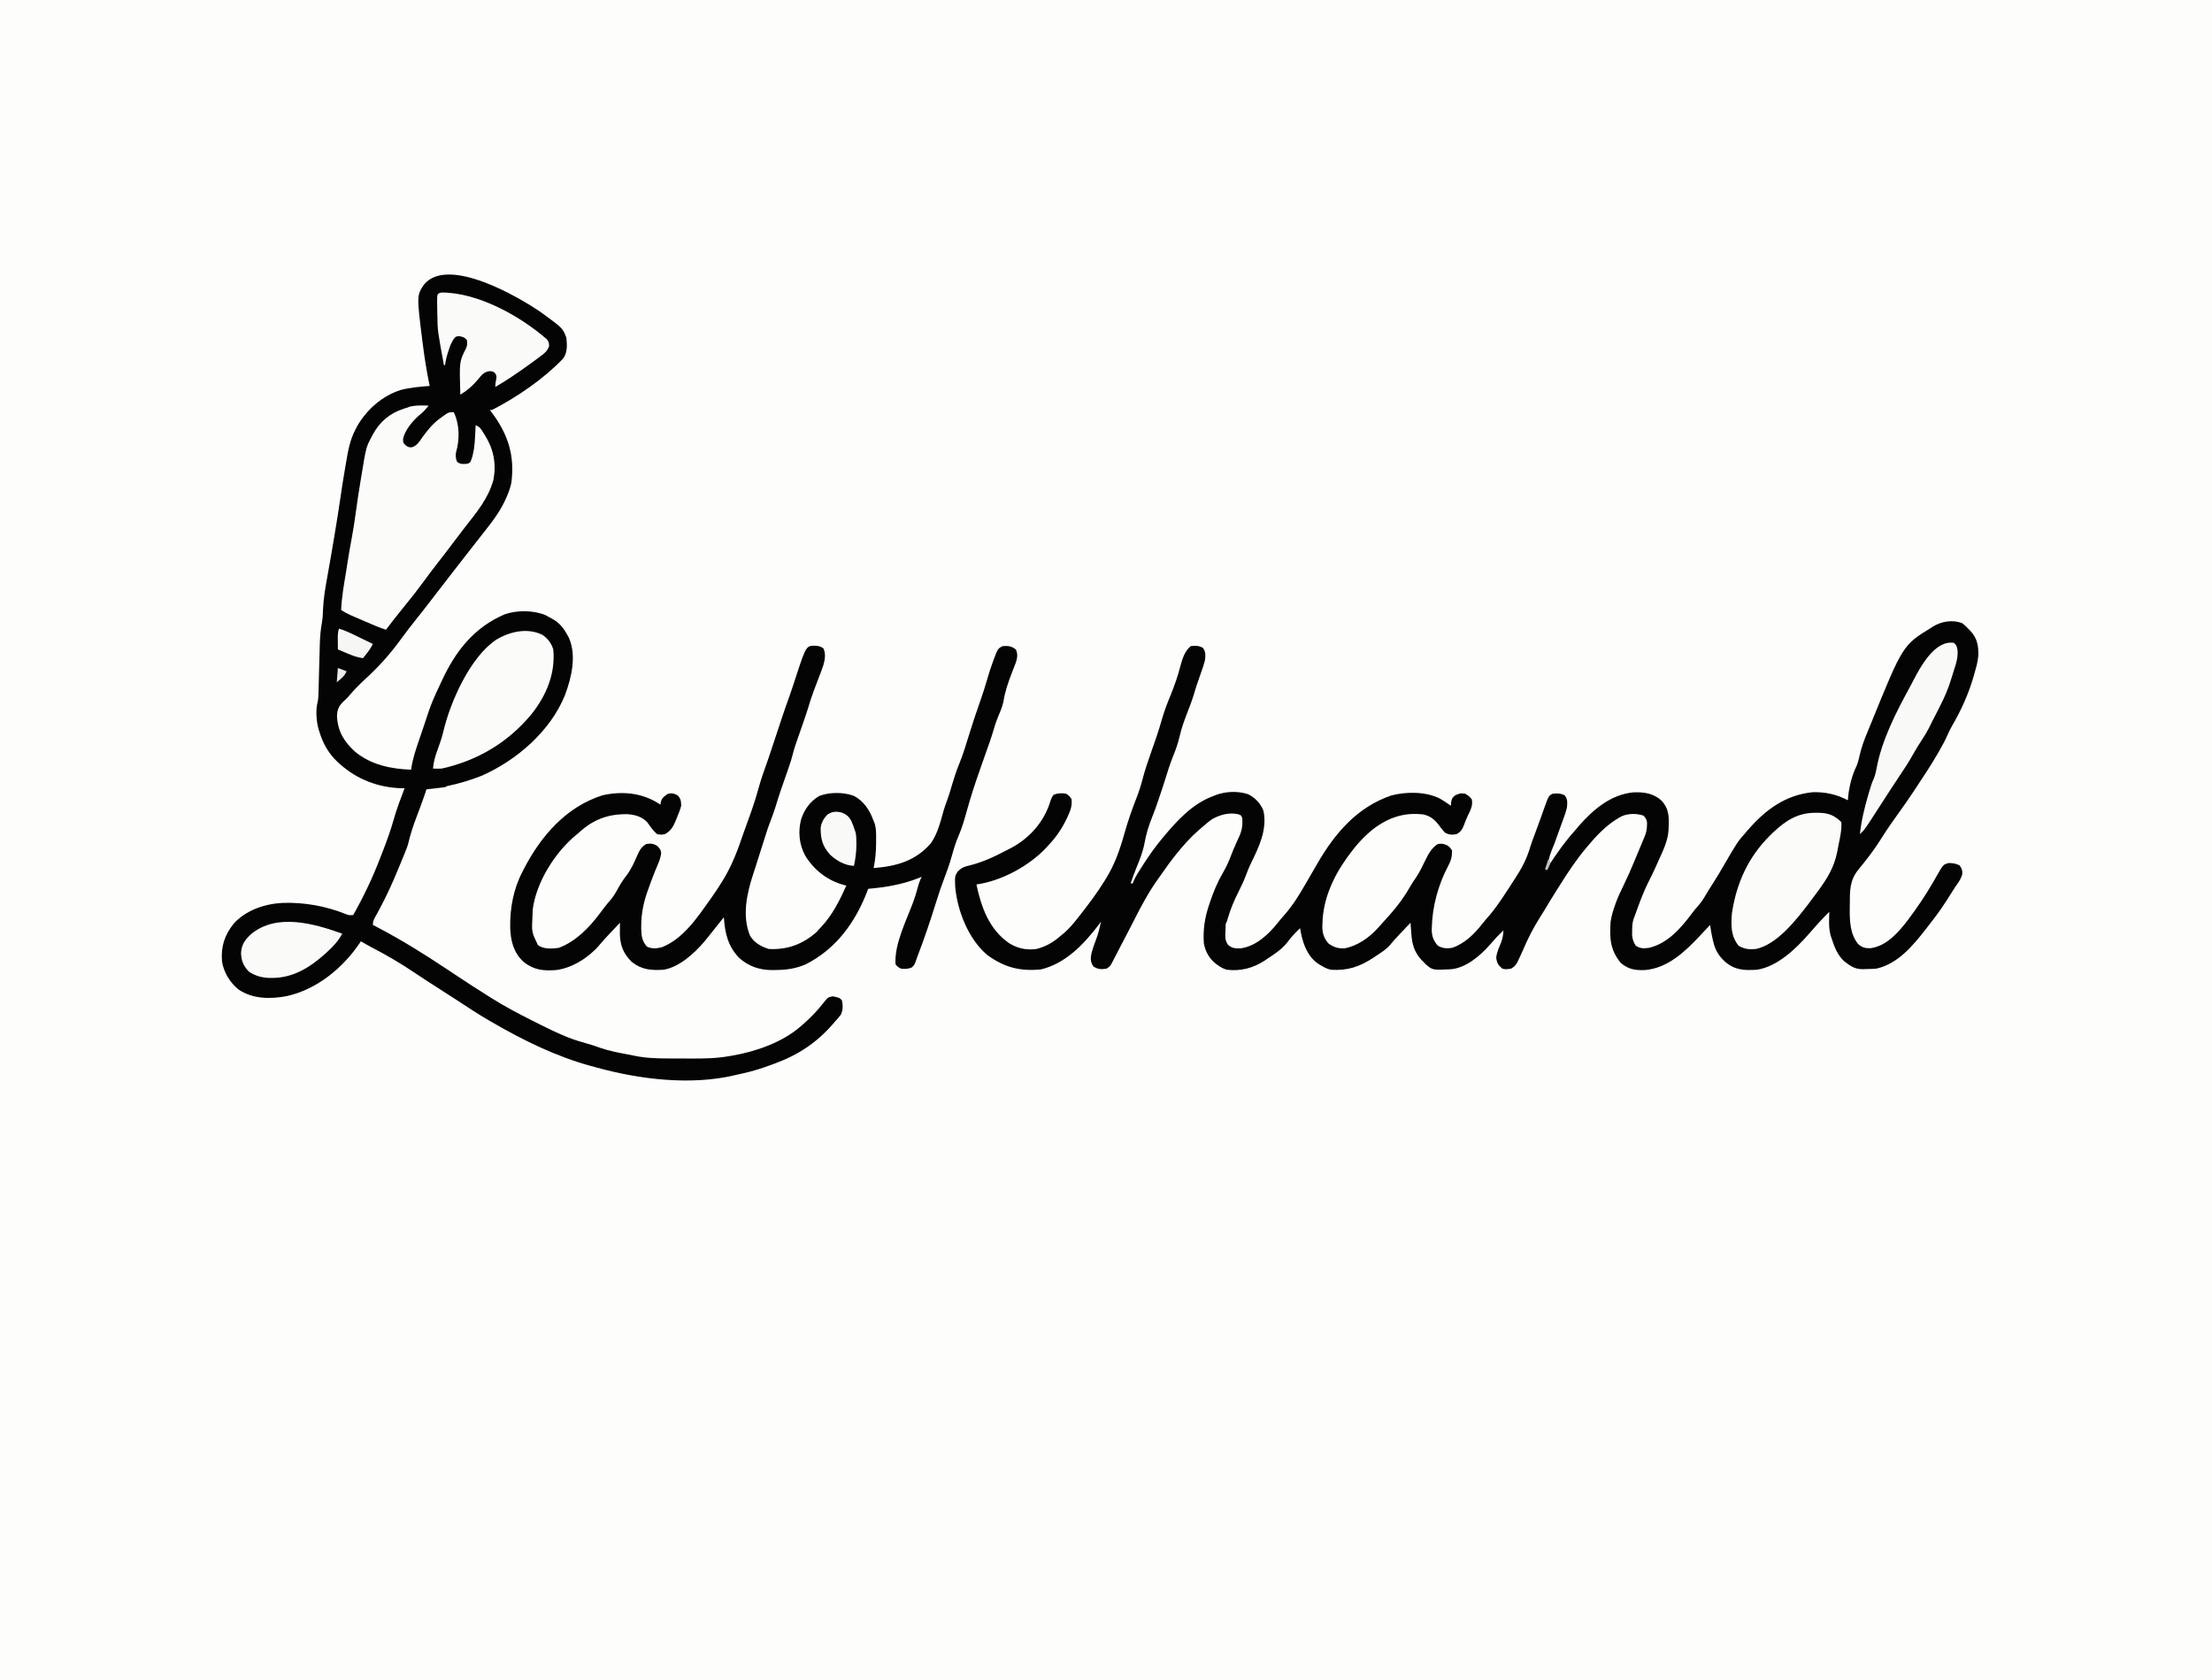
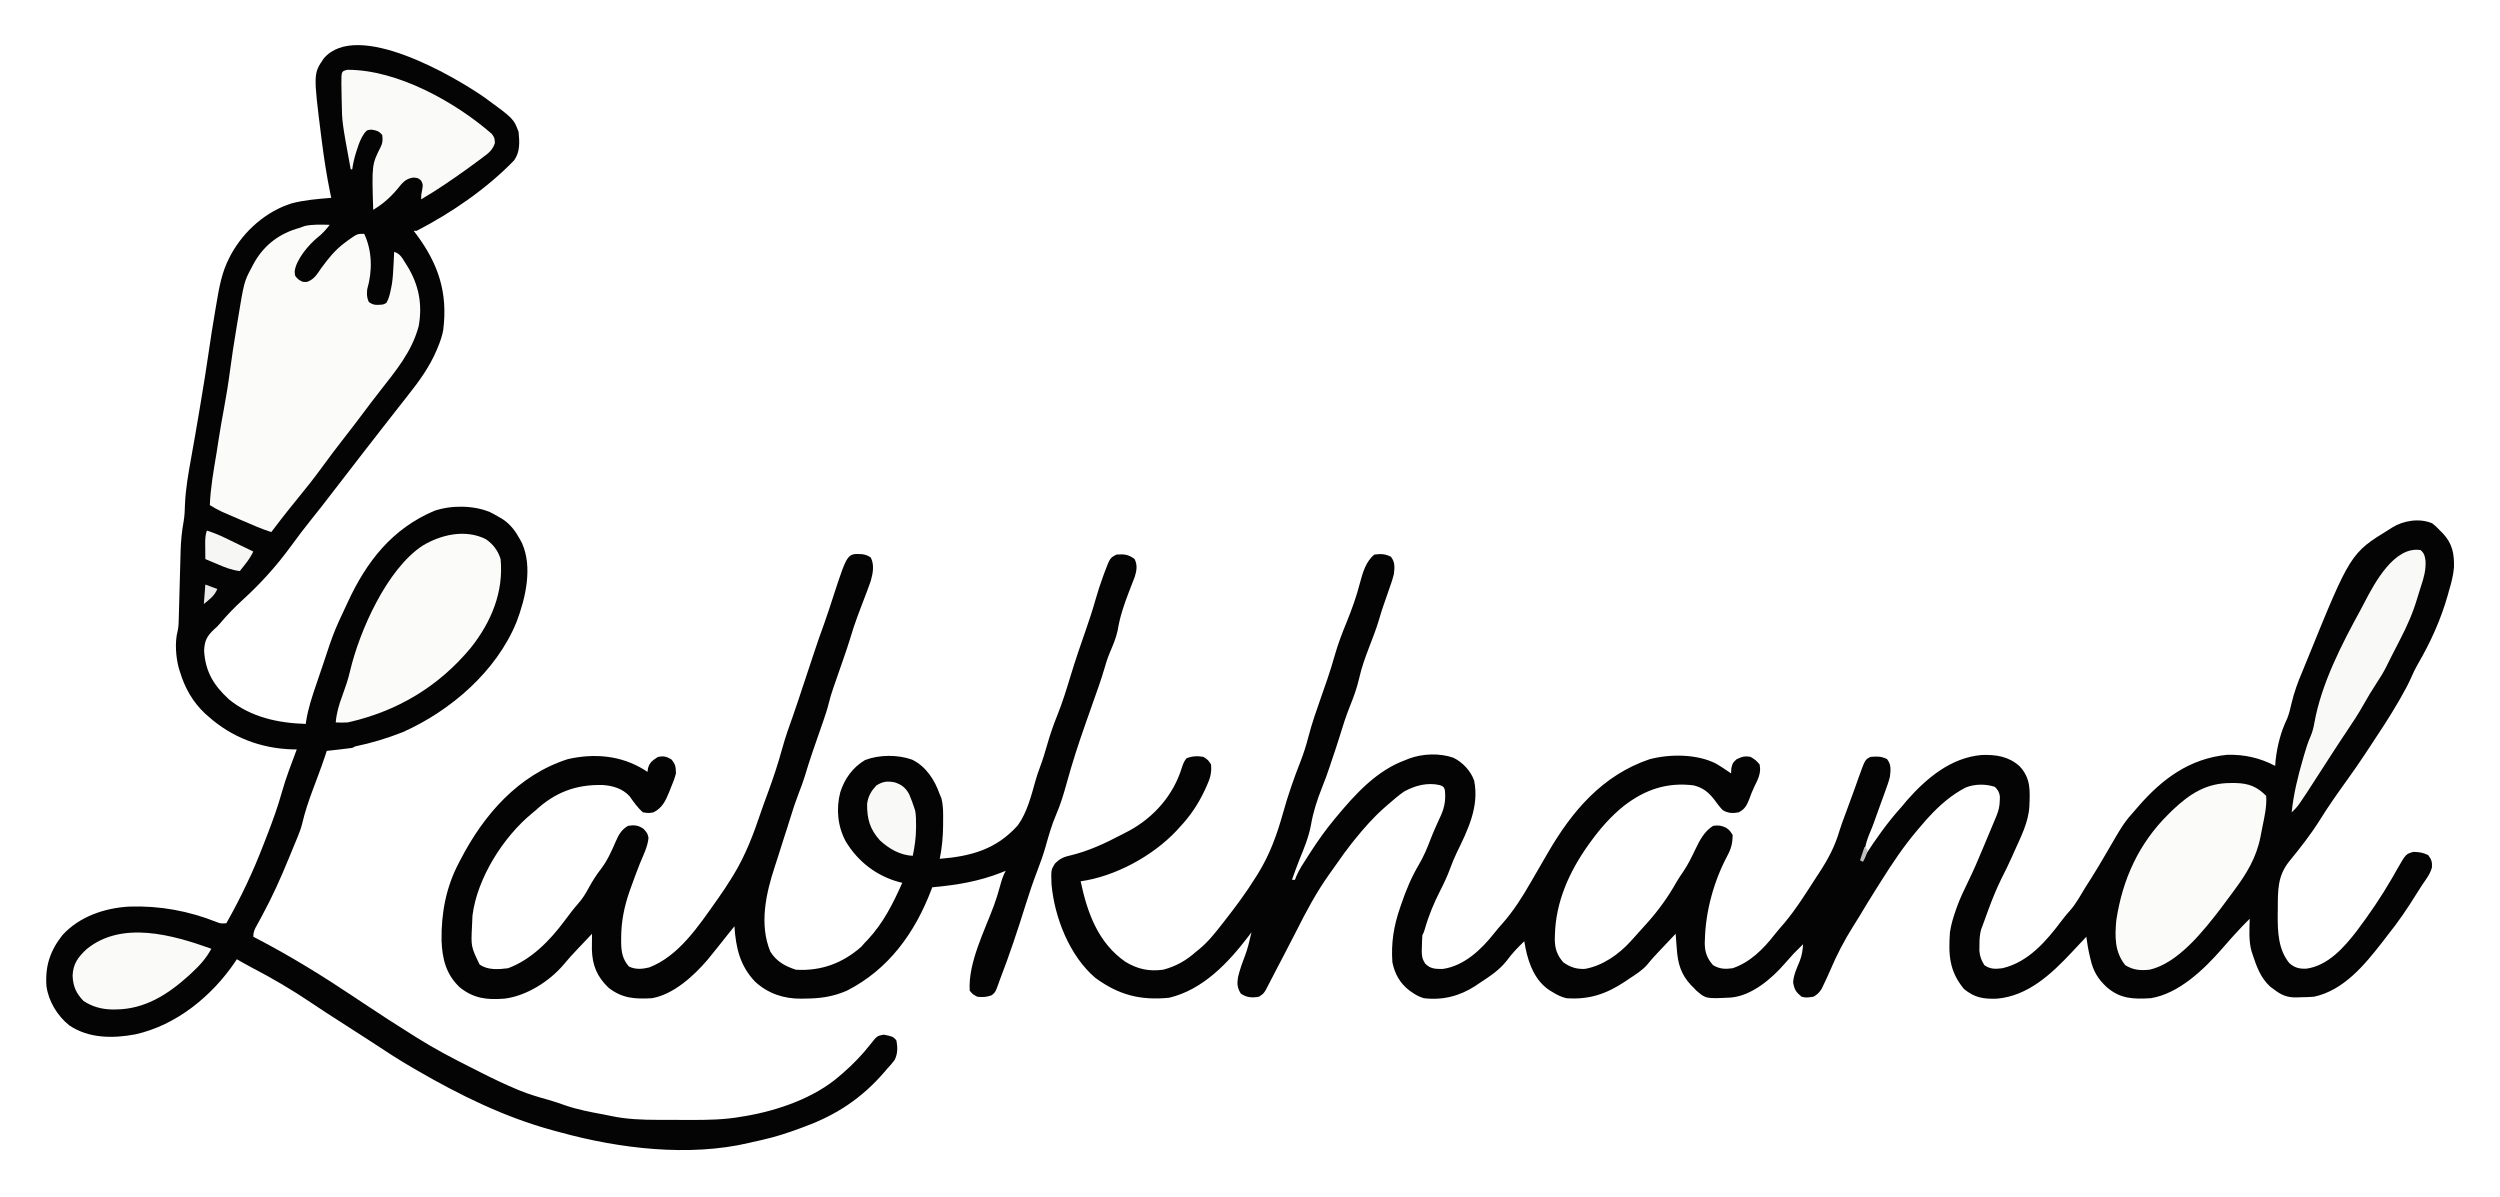
- <svg xmlns="http://www.w3.org/2000/svg" version="1.1" width="2023" height="1536">
-   <path d="M0 0 C667.59 0 1335.18 0 2023 0 C2023 506.88 2023 1013.76 2023 1536 C1355.41 1536 687.82 1536 0 1536 C0 1029.12 0 522.24 0 0 Z " fill="#FDFDFC" transform="translate(0,0)" />
+ <svg xmlns="http://www.w3.org/2000/svg" version="1.1" viewBox="172 221 1668 798" width="1668" height="798">
  <path d="M0 0 C19.33 14.118 19.33 14.118 22.637 22.926 C23.3 29.593 23.71 36.308 19.637 41.926 C1.58 60.669 -22.241 77.019 -45.363 88.926 C-46.023 88.926 -46.683 88.926 -47.363 88.926 C-46.723 89.774 -46.082 90.622 -45.422 91.496 C-30.762 111.234 -24.524 130.364 -27.64 155.126 C-28.391 159.272 -29.736 163.051 -31.363 166.926 C-31.621 167.543 -31.879 168.16 -32.145 168.796 C-36.969 180.037 -43.787 189.399 -51.363 198.926 C-52.272 200.086 -53.18 201.248 -54.086 202.41 C-55.87 204.695 -57.663 206.973 -59.461 209.246 C-62.721 213.372 -65.949 217.523 -69.176 221.676 C-69.762 222.43 -70.348 223.184 -70.952 223.961 C-72.15 225.504 -73.349 227.047 -74.547 228.589 C-76.369 230.933 -78.192 233.275 -80.016 235.617 C-87.641 245.411 -95.242 255.222 -102.777 265.086 C-106.671 270.175 -110.595 275.23 -114.625 280.212 C-119.723 286.513 -124.599 292.931 -129.363 299.488 C-139.102 312.807 -149.535 324.334 -161.736 335.434 C-167.016 340.276 -171.96 345.39 -176.555 350.887 C-178.363 352.926 -178.363 352.926 -180.578 354.902 C-185.347 359.377 -186.945 362.569 -187.176 369.176 C-186.333 383.203 -180.677 392.342 -170.496 401.629 C-155.909 413.524 -137.72 417.344 -119.363 417.926 C-119.281 417.32 -119.198 416.715 -119.113 416.091 C-117.726 407.289 -114.933 399.069 -112.051 390.676 C-111.572 389.263 -111.093 387.851 -110.615 386.438 C-109.668 383.637 -108.714 380.839 -107.758 378.041 C-106.834 375.329 -105.93 372.612 -105.045 369.886 C-102.721 362.743 -100.223 355.802 -97.051 348.988 C-96.663 348.145 -96.274 347.301 -95.874 346.432 C-94.714 343.925 -93.539 341.425 -92.363 338.926 C-92.035 338.212 -91.706 337.499 -91.367 336.764 C-78.723 309.397 -61.744 287.746 -33.633 275.762 C-22.277 271.898 -7.622 272.005 3.449 276.551 C5.544 277.614 7.612 278.734 9.637 279.926 C10.435 280.394 11.233 280.862 12.055 281.344 C17.324 284.873 20.647 289.388 23.637 294.926 C24.052 295.691 24.467 296.457 24.895 297.246 C32.155 313.442 27.29 334 21.311 349.821 C7.929 382.797 -22.719 409.219 -54.676 423.426 C-64.963 427.492 -75.534 430.685 -86.363 432.926 C-87.023 433.256 -87.683 433.586 -88.363 433.926 C-91.239 434.319 -94.104 434.672 -96.988 434.988 C-97.79 435.079 -98.592 435.17 -99.418 435.264 C-101.399 435.488 -103.381 435.707 -105.363 435.926 C-105.936 437.695 -105.936 437.695 -106.52 439.5 C-107.913 443.682 -109.418 447.815 -110.957 451.945 C-111.191 452.575 -111.426 453.204 -111.667 453.852 C-112.642 456.469 -113.617 459.085 -114.602 461.698 C-117.417 469.174 -119.903 476.58 -121.732 484.372 C-122.53 487.602 -123.647 490.606 -124.926 493.676 C-125.174 494.276 -125.422 494.876 -125.678 495.494 C-126.243 496.858 -126.812 498.22 -127.384 499.581 C-128.505 502.266 -129.6 504.961 -130.695 507.656 C-136.077 520.837 -141.851 533.615 -148.637 546.129 C-149.009 546.818 -149.381 547.507 -149.765 548.217 C-150.478 549.53 -151.198 550.839 -151.926 552.145 C-153.47 554.965 -154.363 556.655 -154.363 559.926 C-153.38 560.436 -152.396 560.947 -151.383 561.473 C-128.857 573.236 -107.573 586.431 -86.46 600.543 C-85.602 601.116 -85.602 601.116 -84.727 601.701 C-83.569 602.475 -82.412 603.249 -81.255 604.023 C-70.069 611.502 -58.764 618.779 -47.363 625.926 C-46.696 626.346 -46.029 626.766 -45.341 627.198 C-33.295 634.769 -20.796 641.314 -8.086 647.684 C-5.76 648.852 -3.439 650.029 -1.117 651.205 C6.405 654.993 13.962 658.606 21.746 661.828 C22.414 662.105 23.081 662.382 23.769 662.667 C29.893 665.143 36.172 666.978 42.531 668.742 C46.399 669.828 50.164 671.142 53.949 672.488 C62.214 675.296 70.65 676.91 79.225 678.47 C80.836 678.774 82.442 679.1 84.044 679.448 C94.568 681.721 105.138 682.082 115.875 682.094 C116.999 682.097 118.123 682.1 119.281 682.104 C121.641 682.109 124.002 682.111 126.362 682.111 C129.93 682.113 133.497 682.131 137.064 682.15 C148.766 682.18 160.094 682.029 171.637 679.926 C172.44 679.796 173.243 679.666 174.071 679.531 C195.555 675.894 220.054 667.42 236.637 652.926 C237.446 652.236 238.256 651.546 239.09 650.836 C245.828 644.956 252.018 638.587 257.508 631.516 C261.81 626.083 261.81 626.083 266.262 625.238 C272.324 626.473 272.324 626.473 274.637 628.926 C275.626 633.468 275.647 637.836 273.598 642.074 C272.067 644.17 270.41 646.031 268.637 647.926 C267.639 649.096 267.639 649.096 266.621 650.289 C251.714 667.529 234.892 678.729 213.637 686.551 C212.113 687.123 212.113 687.123 210.559 687.707 C202.189 690.819 193.794 693.539 185.074 695.488 C184.062 695.716 183.05 695.945 182.008 696.18 C180.895 696.426 179.783 696.672 178.637 696.926 C177.96 697.089 177.284 697.253 176.587 697.421 C136.406 706.914 89.892 701.273 50.553 690.451 C48.732 689.952 46.907 689.462 45.083 688.972 C13.116 680.245 -16.761 665.515 -45.363 648.926 C-46.337 648.368 -46.337 648.368 -47.331 647.799 C-57.538 641.938 -67.331 635.428 -77.168 628.973 C-83.534 624.802 -89.946 620.704 -96.363 616.613 C-103.018 612.372 -109.644 608.104 -116.176 603.676 C-128.682 595.238 -141.72 587.602 -155.102 580.645 C-158.573 578.815 -161.967 576.889 -165.363 574.926 C-165.744 575.523 -166.124 576.119 -166.516 576.734 C-182.012 599.555 -205.759 619.008 -233.055 625.039 C-248.147 627.881 -264.096 627.8 -277.117 619.082 C-285.011 612.777 -290.982 603.052 -292.363 592.926 C-293.344 579.593 -289.954 569.283 -281.688 558.801 C-270.387 546.412 -253.519 540.716 -237.128 539.801 C-216.886 539.118 -197.484 542.663 -178.633 550.191 C-176.127 551.131 -176.127 551.131 -172.363 550.926 C-162.599 533.708 -154.438 516.44 -147.363 497.926 C-146.529 495.78 -145.694 493.634 -144.859 491.488 C-141.28 482.198 -137.913 472.929 -135.256 463.332 C-132.537 453.676 -128.878 444.314 -125.363 434.926 C-126.748 434.922 -126.748 434.922 -128.16 434.918 C-149.266 434.292 -168.528 427.02 -184.363 412.926 C-185.072 412.299 -185.781 411.673 -186.512 411.027 C-194.874 403.178 -200.093 393.853 -203.363 382.926 C-203.589 382.223 -203.814 381.521 -204.047 380.797 C-206.026 373.603 -206.821 363.391 -204.869 356.075 C-204.227 353.347 -204.17 350.773 -204.098 347.971 C-204.064 346.768 -204.031 345.566 -203.996 344.328 C-203.964 343.03 -203.932 341.732 -203.898 340.395 C-203.86 339.039 -203.822 337.683 -203.783 336.328 C-203.617 330.586 -203.462 324.843 -203.314 319.101 C-203.222 315.581 -203.123 312.063 -203.018 308.544 C-202.963 306.575 -202.916 304.605 -202.869 302.636 C-202.665 295.815 -202.046 289.318 -200.813 282.608 C-200.191 278.894 -200.052 275.238 -199.953 271.48 C-199.519 261.176 -197.759 251.184 -195.926 241.051 C-195.609 239.259 -195.293 237.468 -194.979 235.676 C-194.377 232.259 -193.771 228.842 -193.161 225.427 C-192.34 220.815 -191.56 216.197 -190.8 211.574 C-190.353 208.866 -189.895 206.159 -189.434 203.453 C-187.605 192.668 -185.883 181.875 -184.301 171.051 C-182.889 161.415 -181.451 151.79 -179.761 142.199 C-179.477 140.575 -179.2 138.95 -178.927 137.324 C-177.137 126.698 -175.403 116.578 -170.363 106.926 C-169.702 105.644 -169.702 105.644 -169.027 104.336 C-160.368 88.811 -145.826 75.977 -128.801 70.613 C-120.137 68.348 -111.268 67.647 -102.363 66.926 C-102.606 65.769 -102.848 64.613 -103.098 63.422 C-105.358 52.289 -107.109 41.127 -108.551 29.863 C-108.717 28.569 -108.884 27.275 -109.056 25.941 C-114.292 -15.905 -114.292 -15.905 -107.363 -26.074 C-85.311 -52.002 -20.803 -14.478 0 0 Z " fill="#040404" transform="translate(495.3633,286.0742)" />
  <path d="M0 0 C2.038 1.494 3.682 3.036 5.379 4.906 C5.94 5.459 6.5 6.012 7.078 6.582 C13.596 13.447 14.904 20.224 14.668 29.547 C14.209 34.878 12.914 39.795 11.379 44.906 C10.996 46.326 10.996 46.326 10.605 47.773 C6.018 63.975 -0.867 79.359 -9.359 93.863 C-10.955 96.621 -12.32 99.392 -13.582 102.316 C-15.716 107.246 -18.26 111.877 -20.934 116.531 C-21.703 117.874 -21.703 117.874 -22.487 119.244 C-28.283 129.233 -34.61 138.869 -41.007 148.48 C-42.346 150.493 -43.676 152.509 -45 154.531 C-48.767 160.254 -52.696 165.847 -56.694 171.41 C-63.039 180.25 -69.339 189.146 -75.059 198.406 C-81.035 207.932 -88.073 216.833 -95.184 225.531 C-103.17 235.456 -102.823 245.171 -102.871 257.469 C-102.892 258.751 -102.912 260.033 -102.934 261.354 C-102.979 272.592 -102.59 284.411 -95.219 293.453 C-91.764 296.595 -88.563 297.367 -83.887 297.211 C-69.354 295.257 -58.53 282.879 -50.061 271.879 C-41.757 260.819 -33.947 249.415 -27.023 237.438 C-26.582 236.674 -26.14 235.911 -25.684 235.125 C-24.834 233.647 -23.991 232.165 -23.157 230.677 C-17.437 220.682 -17.437 220.682 -12.34 219.277 C-8.534 219.391 -6.027 219.707 -2.559 221.406 C-0.405 224.185 0.23 226.083 -0.027 229.609 C-1.163 234.001 -3.844 237.432 -6.41 241.113 C-7.799 243.169 -9.104 245.267 -10.406 247.379 C-16.339 257.004 -22.542 266.089 -29.621 274.906 C-30.769 276.405 -31.915 277.905 -33.059 279.406 C-44.994 294.664 -58.713 311.521 -78.621 315.906 C-81.701 316.193 -84.779 316.229 -87.871 316.281 C-88.692 316.319 -89.513 316.356 -90.359 316.395 C-96.777 316.486 -100.575 314.789 -105.621 310.906 C-106.387 310.342 -107.153 309.777 -107.941 309.195 C-114.367 303.27 -116.949 296.002 -119.621 287.906 C-119.889 287.101 -120.157 286.295 -120.434 285.465 C-122.34 278.488 -121.791 271.072 -121.621 263.906 C-125.016 267.258 -128.293 270.683 -131.496 274.219 C-132.366 275.179 -133.236 276.139 -134.133 277.129 C-136.215 279.453 -138.269 281.795 -140.309 284.156 C-152.144 297.734 -169.009 313.931 -187.621 316.906 C-199.203 317.607 -207.893 317.399 -216.934 309.594 C-222.909 304.08 -226.055 298.789 -227.809 290.969 C-227.973 290.291 -228.137 289.614 -228.307 288.916 C-229.329 284.6 -230.053 280.304 -230.621 275.906 C-231.069 276.385 -231.517 276.863 -231.979 277.356 C-234.046 279.561 -236.115 281.765 -238.184 283.969 C-238.888 284.721 -239.593 285.473 -240.318 286.248 C-253.91 300.716 -269.483 315.431 -290.297 317.223 C-299.534 317.506 -305.127 316.544 -312.246 310.781 C-322.117 298.832 -322.656 287.896 -321.621 272.906 C-320.86 267.725 -319.372 262.838 -317.621 257.906 C-317.412 257.303 -317.202 256.7 -316.986 256.078 C-314.957 250.416 -312.38 245.058 -309.746 239.656 C-306.099 232.172 -302.777 224.61 -299.621 216.906 C-298.743 214.8 -297.862 212.695 -296.98 210.59 C-296.335 209.044 -296.335 209.044 -295.676 207.467 C-294.791 205.349 -293.906 203.232 -293.02 201.115 C-292.381 199.587 -292.381 199.587 -291.73 198.027 C-291.349 197.114 -290.967 196.201 -290.573 195.26 C-289.125 191.681 -288.44 188.814 -288.371 184.969 C-288.332 183.687 -288.332 183.687 -288.293 182.379 C-288.69 179.384 -289.546 178.074 -291.621 175.906 C-297.776 173.855 -305.071 173.906 -311.121 176.344 C-320.454 181.137 -328.567 188.217 -335.621 195.906 C-336.156 196.484 -336.691 197.061 -337.242 197.656 C-339.082 199.703 -340.855 201.795 -342.621 203.906 C-343.247 204.646 -343.247 204.646 -343.886 205.4 C-352.779 215.96 -360.284 227.227 -367.621 238.906 C-368.565 240.4 -369.509 241.893 -370.453 243.387 C-374.357 249.584 -378.214 255.809 -381.938 262.117 C-383.312 264.394 -384.719 266.64 -386.148 268.883 C-392.279 278.578 -397.271 288.323 -401.747 298.875 C-403.05 301.902 -404.438 304.875 -405.871 307.844 C-406.309 308.76 -406.748 309.677 -407.199 310.621 C-408.764 313.135 -410.075 314.41 -412.621 315.906 C-417.633 316.622 -417.633 316.622 -420.621 315.906 C-424.423 312.738 -425.395 311.196 -426.246 306.344 C-425.943 301.252 -423.722 296.713 -421.801 292.051 C-420.371 288.239 -419.859 284.949 -419.621 280.906 C-425.938 287.078 -425.938 287.078 -431.746 293.719 C-440.624 303.998 -453.91 315.261 -467.719 316.469 C-484.503 317.313 -484.503 317.313 -490.973 311.676 C-491.517 311.092 -492.061 310.508 -492.621 309.906 C-493.186 309.353 -493.75 308.8 -494.332 308.23 C-501.124 301.025 -503.228 293.625 -503.871 283.906 C-503.948 282.941 -504.026 281.975 -504.105 280.98 C-504.292 278.623 -504.464 276.266 -504.621 273.906 C-507.186 276.612 -509.748 279.321 -512.309 282.031 C-513.03 282.792 -513.751 283.552 -514.494 284.336 C-517.545 287.568 -520.568 290.778 -523.352 294.246 C-526.859 298.357 -531.131 300.962 -535.621 303.906 C-536.944 304.809 -536.944 304.809 -538.293 305.73 C-550.936 314.153 -562.472 318.022 -577.621 316.906 C-581.001 316.052 -583.681 314.758 -586.621 312.906 C-587.317 312.494 -588.013 312.081 -588.73 311.656 C-598.344 305.296 -602.589 294.305 -604.809 283.406 C-605.086 281.907 -605.36 280.408 -605.621 278.906 C-609.886 282.967 -613.767 287.022 -617.246 291.781 C-622.312 298.263 -628.81 302.451 -635.621 306.906 C-636.942 307.807 -636.942 307.807 -638.289 308.727 C-648.72 315.499 -660.222 318.42 -672.621 316.906 C-675.67 315.997 -678.044 314.755 -680.621 312.906 C-681.449 312.328 -681.449 312.328 -682.293 311.738 C-688.552 306.951 -692.131 300.541 -693.621 292.906 C-694.542 280.234 -692.735 268.813 -688.621 256.906 C-688.372 256.166 -688.123 255.425 -687.867 254.662 C-684.645 245.136 -681.008 236.342 -675.89 227.679 C-672.716 222.252 -670.389 216.802 -668.172 210.906 C-667.044 207.917 -665.792 205.006 -664.477 202.094 C-664.107 201.264 -663.738 200.434 -663.358 199.579 C-662.639 197.973 -661.907 196.372 -661.16 194.778 C-658.66 189.111 -657.946 184.088 -658.621 177.906 C-659.488 175.665 -659.488 175.665 -662.059 174.719 C-670.294 172.841 -678.287 174.952 -685.621 178.906 C-689.181 181.333 -692.394 184.058 -695.621 186.906 C-696.581 187.734 -697.542 188.561 -698.531 189.414 C-706.006 195.97 -712.4 203.166 -718.621 210.906 C-719.28 211.722 -719.939 212.538 -720.617 213.379 C-724.079 217.75 -727.347 222.241 -730.5 226.84 C-732.126 229.19 -733.78 231.506 -735.461 233.816 C-744.267 246.091 -751.159 259.053 -757.923 272.539 C-760.562 277.772 -763.277 282.965 -765.996 288.156 C-766.487 289.095 -766.978 290.033 -767.484 291 C-768.424 292.794 -769.363 294.588 -770.303 296.382 C-771.557 298.783 -772.799 301.19 -774.039 303.598 C-774.754 304.971 -775.468 306.345 -776.184 307.719 C-776.783 308.88 -777.382 310.042 -778 311.238 C-779.621 313.906 -779.621 313.906 -782.621 315.906 C-787.319 316.742 -790.66 316.534 -794.684 313.906 C-797.151 310.086 -797.328 307.264 -796.621 302.906 C-795.493 298.143 -793.906 293.583 -792.121 289.031 C-790.09 283.809 -788.901 278.351 -787.621 272.906 C-788.276 273.778 -788.931 274.649 -789.605 275.547 C-803.117 293.284 -820.03 311.254 -842.582 316.609 C-861.696 318.477 -876.058 314.866 -891.809 303.344 C-909.046 288.7 -919.132 262.888 -921.059 240.75 C-921.376 231.315 -921.376 231.315 -918.809 227.156 C-915.474 223.726 -912.817 222.592 -908.246 221.594 C-896.265 218.692 -885.356 213.597 -874.493 207.89 C-872.8 207 -871.098 206.128 -869.395 205.258 C-852.668 196.211 -839.602 181.29 -834.059 162.969 C-833.24 160.436 -832.66 158.955 -830.996 156.844 C-827.184 155.339 -823.647 155.154 -819.621 155.906 C-816.559 157.969 -816.559 157.969 -814.621 160.906 C-814.061 166.635 -815.329 170.582 -817.684 175.656 C-817.999 176.354 -818.315 177.051 -818.641 177.77 C-823.01 187.184 -828.476 195.383 -835.621 202.906 C-836.326 203.686 -837.031 204.466 -837.758 205.27 C-853.571 222.076 -878.671 235.707 -901.621 238.906 C-897.196 259.769 -890.062 279.932 -871.699 292.656 C-863.597 297.53 -856.059 299.153 -846.621 297.906 C-837.945 295.655 -831.285 291.793 -824.621 285.906 C-823.957 285.373 -823.293 284.839 -822.609 284.289 C-816.782 279.503 -812.231 273.837 -807.621 267.906 C-807.124 267.274 -806.627 266.641 -806.115 265.989 C-798.485 256.263 -791.132 246.421 -784.621 235.906 C-783.944 234.827 -783.944 234.827 -783.254 233.727 C-775.217 220.716 -770.528 207.474 -766.426 192.788 C-763.205 181.259 -759.297 170.08 -754.918 158.943 C-752.867 153.63 -751.16 148.359 -749.746 142.84 C-747.397 133.726 -744.296 124.908 -741.184 116.031 C-740.055 112.806 -738.931 109.58 -737.812 106.352 C-737.538 105.56 -737.264 104.769 -736.981 103.954 C-735.182 98.703 -733.571 93.421 -732.055 88.082 C-729.892 80.5 -727.129 73.259 -724.121 65.969 C-720.606 57.273 -717.509 48.706 -715.196 39.619 C-713.475 32.979 -711.196 25.361 -705.621 20.906 C-701.096 20.395 -698.719 20.38 -694.621 22.344 C-691.745 26.028 -692.111 29.449 -692.621 33.906 C-693.623 37.916 -694.974 41.769 -696.371 45.656 C-697.118 47.807 -697.864 49.958 -698.609 52.109 C-698.965 53.125 -699.32 54.14 -699.686 55.186 C-700.734 58.235 -701.667 61.307 -702.559 64.406 C-704.418 70.636 -706.793 76.653 -709.121 82.719 C-711.723 89.508 -714.16 96.18 -715.746 103.281 C-717.244 109.889 -719.453 115.928 -721.98 122.19 C-724.718 129.008 -726.896 135.927 -729.02 142.955 C-730.773 148.641 -732.723 154.267 -734.621 159.906 C-734.844 160.595 -735.066 161.283 -735.296 161.992 C-736.885 166.873 -738.674 171.636 -740.577 176.403 C-743.9 184.77 -746.462 192.662 -747.984 201.547 C-749.485 209.465 -752.56 216.938 -755.605 224.371 C-757.395 228.839 -759.001 233.375 -760.621 237.906 C-759.961 237.906 -759.301 237.906 -758.621 237.906 C-758.351 237.181 -758.081 236.456 -757.803 235.709 C-755.797 230.952 -752.898 226.745 -750.121 222.406 C-749.49 221.419 -748.858 220.431 -748.208 219.414 C-743.367 211.919 -738.315 204.785 -732.621 197.906 C-732.144 197.329 -731.668 196.753 -731.176 196.158 C-718.342 180.706 -704.024 164.851 -684.621 157.906 C-683.852 157.592 -683.082 157.277 -682.289 156.953 C-673.347 153.691 -662.103 153.299 -653.059 156.406 C-646.85 159.364 -641.396 165.156 -639.066 171.703 C-635.546 189.117 -643.307 204.706 -650.75 219.953 C-652.413 223.393 -653.808 226.879 -655.121 230.469 C-656.994 235.535 -659.232 240.291 -661.684 245.094 C-665.963 253.484 -669.437 261.797 -672.008 270.875 C-672.621 272.906 -672.621 272.906 -673.621 274.906 C-673.799 277.527 -673.899 280.096 -673.934 282.719 C-673.963 283.431 -673.992 284.143 -674.021 284.877 C-674.066 288.612 -673.763 290.686 -671.727 293.855 C-668.042 297.445 -664.888 297.427 -659.891 297.375 C-645.771 295.351 -634.113 284.299 -625.707 273.562 C-623.897 271.257 -622.025 269.077 -620.059 266.906 C-612.753 258.6 -606.935 249.391 -601.438 239.825 C-600.342 237.918 -599.237 236.017 -598.13 234.117 C-595.362 229.364 -592.604 224.606 -589.851 219.844 C-573.718 192.014 -553.448 168.129 -522.059 157.469 C-508.301 153.874 -490.543 153.898 -477.719 160.371 C-475.281 161.801 -472.943 163.297 -470.621 164.906 C-469.631 165.566 -468.641 166.226 -467.621 166.906 C-467.559 165.298 -467.559 165.298 -467.496 163.656 C-466.621 159.906 -466.621 159.906 -463.934 157.469 C-460.301 155.755 -458.562 155.167 -454.621 155.906 C-451.246 157.969 -451.246 157.969 -448.621 160.906 C-447.354 166.666 -449.774 170.981 -452.262 176.055 C-453.561 178.779 -454.6 181.506 -455.621 184.344 C-457.246 188.399 -458.567 190.879 -462.621 192.906 C-466.652 193.676 -469.584 193.488 -473.184 191.469 C-475.327 189.215 -477.004 186.987 -478.809 184.469 C-482.741 179.41 -486.346 176.502 -492.621 174.906 C-510.357 172.711 -524.959 177.661 -539.066 188.5 C-547.917 195.593 -555.001 203.731 -561.621 212.906 C-562.027 213.465 -562.432 214.024 -562.85 214.6 C-575.62 232.511 -584.716 252.756 -585.184 274.906 C-585.224 276.215 -585.224 276.215 -585.266 277.551 C-585.227 283.755 -583.752 288.194 -579.621 292.906 C-575.16 296.209 -570.655 297.644 -565.098 297.348 C-553.29 295.243 -542.549 287.669 -534.621 278.906 C-533.946 278.165 -533.27 277.424 -532.574 276.66 C-530.241 274.089 -527.93 271.499 -525.621 268.906 C-525.02 268.245 -524.42 267.584 -523.801 266.902 C-516.253 258.495 -509.769 249.536 -504.23 239.691 C-502.816 237.244 -501.312 234.963 -499.684 232.656 C-496.442 227.919 -493.987 222.831 -491.512 217.665 C-488.549 211.533 -485.574 205.591 -479.621 201.906 C-476.019 201.381 -474.158 201.65 -470.871 203.219 C-468.621 204.906 -468.621 204.906 -466.621 207.906 C-466.621 213.437 -467.56 217.122 -470.184 221.969 C-479.134 238.831 -484.65 258.788 -485.121 277.844 C-485.152 278.625 -485.183 279.407 -485.215 280.212 C-485.215 286.09 -483.596 290.498 -479.621 294.906 C-475.295 297.444 -471.537 297.633 -466.621 296.906 C-455.086 293.073 -446.133 284.115 -438.84 274.742 C-436.672 271.971 -434.382 269.36 -432.059 266.719 C-424.028 257.1 -417.418 246.41 -410.621 235.906 C-409.773 234.615 -409.773 234.615 -408.908 233.297 C-402.845 224.039 -398.327 215.566 -395.231 204.892 C-394.082 201.153 -392.681 197.505 -391.309 193.844 C-389.341 188.567 -387.392 183.285 -385.5 177.98 C-385.145 176.99 -384.791 175.999 -384.425 174.979 C-383.737 173.055 -383.053 171.13 -382.374 169.203 C-378.255 157.723 -378.255 157.723 -374.621 155.906 C-370.177 155.542 -367.65 155.413 -363.621 157.344 C-360.705 161.08 -361.159 164.305 -361.621 168.906 C-362.353 172.062 -363.412 175.046 -364.543 178.078 C-364.844 178.922 -365.145 179.767 -365.456 180.637 C-366.414 183.315 -367.392 185.986 -368.371 188.656 C-369.642 192.17 -370.905 195.687 -372.168 199.203 C-372.472 200.045 -372.775 200.887 -373.088 201.754 C-377.573 212.61 -377.573 212.61 -379.621 223.906 C-379.26 223.343 -378.899 222.781 -378.526 222.201 C-370.903 210.385 -363.06 199.327 -353.621 188.906 C-352.495 187.553 -351.369 186.199 -350.246 184.844 C-337.099 169.965 -320.886 156.369 -300.395 154.633 C-290.783 154.346 -282.508 155.526 -275.133 162.137 C-267.541 170.403 -268.229 178.249 -268.621 188.906 C-269.241 199.605 -274.31 209.265 -278.621 218.906 C-279.103 220.001 -279.585 221.095 -280.082 222.223 C-282.349 227.299 -284.77 232.283 -287.312 237.227 C-290.716 244.196 -293.604 251.305 -296.246 258.594 C-296.545 259.409 -296.844 260.224 -297.152 261.064 C-297.729 262.642 -298.3 264.222 -298.865 265.804 C-299.493 267.55 -300.149 269.286 -300.812 271.02 C-301.804 274.561 -301.922 277.732 -301.934 281.406 C-301.95 282.675 -301.967 283.943 -301.984 285.25 C-301.593 289.188 -300.716 291.57 -298.621 294.906 C-294.493 297.658 -291.466 297.477 -286.621 296.906 C-269.205 292.848 -257.112 278.601 -246.863 264.863 C-245.146 262.598 -243.414 260.495 -241.496 258.406 C-237.628 254.004 -234.817 248.88 -231.822 243.868 C-230.369 241.495 -228.862 239.16 -227.355 236.82 C-224.037 231.626 -220.919 226.331 -217.826 221 C-205.602 199.942 -205.602 199.942 -197.621 190.906 C-197.055 190.25 -196.489 189.594 -195.905 188.918 C-179.851 170.461 -161.707 157.051 -136.781 154.516 C-125.383 154.181 -114.721 156.541 -104.621 161.906 C-104.539 160.751 -104.456 159.596 -104.371 158.406 C-103.289 148.77 -100.885 139.06 -96.613 130.352 C-95.286 127.081 -94.539 123.71 -93.746 120.281 C-92.012 112.937 -89.527 106.085 -86.566 99.147 C-85.497 96.611 -84.464 94.061 -83.434 91.508 C-54.403 20.034 -54.403 20.034 -28.371 4.031 C-27.76 3.642 -27.149 3.253 -26.52 2.852 C-19.091 -1.82 -8.38 -3.497 0 0 Z " fill="#040404" transform="translate(1794.621,570.0938)" />
  <path d="M0 0 C2.324 0.324 3.993 0.891 5.902 2.266 C8.383 7.226 7.314 12.833 5.838 17.967 C4.389 22.213 2.774 26.396 1.152 30.578 C0.068 33.426 -1.008 36.277 -2.082 39.129 C-2.347 39.828 -2.612 40.528 -2.885 41.249 C-4.816 46.39 -6.475 51.578 -8.043 56.842 C-9.292 60.896 -10.656 64.902 -12.043 68.91 C-12.302 69.658 -12.56 70.406 -12.826 71.176 C-13.894 74.259 -14.966 77.341 -16.04 80.423 C-16.835 82.709 -17.627 84.997 -18.418 87.285 C-18.658 87.969 -18.897 88.652 -19.144 89.356 C-20.276 92.635 -21.284 95.892 -22.098 99.266 C-23.083 103.352 -24.388 107.282 -25.777 111.246 C-26.031 111.981 -26.285 112.716 -26.547 113.472 C-27.352 115.8 -28.162 118.127 -28.973 120.453 C-30.035 123.508 -31.095 126.564 -32.152 129.621 C-32.409 130.363 -32.665 131.104 -32.93 131.869 C-34.822 137.376 -36.551 142.923 -38.235 148.497 C-39.375 152.156 -40.706 155.695 -42.098 159.266 C-44.259 164.913 -46.191 170.572 -47.914 176.371 C-49.163 180.543 -50.524 184.677 -51.874 188.817 C-53.289 193.186 -54.669 197.566 -56.045 201.947 C-56.733 204.117 -57.433 206.282 -58.146 208.443 C-64.056 226.413 -68.677 247.013 -61.098 265.266 C-56.892 271.869 -51.382 274.838 -44.098 277.266 C-27.386 278.249 -13.037 273.049 -0.41 261.891 C0.353 261.024 1.116 260.158 1.902 259.266 C2.771 258.367 2.771 258.367 3.656 257.449 C14.171 246.276 20.732 233.153 26.902 219.266 C26.028 219.063 26.028 219.063 25.137 218.855 C9.897 214.854 -2.668 205.186 -10.779 191.729 C-16.233 181.711 -17.355 169.843 -14.443 158.777 C-11.519 149.714 -6.214 142.335 2.027 137.391 C11.411 133.719 23.915 133.696 33.402 137.078 C42.774 141.622 48.56 150.653 51.902 160.266 C52.259 161.104 52.616 161.941 52.984 162.805 C54.314 167.819 54.197 172.663 54.152 177.828 C54.148 178.895 54.145 179.962 54.141 181.061 C54.057 188.654 53.424 195.819 51.902 203.266 C72.674 201.606 89.728 196.971 104.016 180.887 C110.222 172.264 112.914 161.309 115.758 151.211 C116.651 148.065 117.675 145.011 118.84 141.953 C120.738 136.941 122.221 131.845 123.715 126.703 C125.595 120.271 127.685 114.032 130.215 107.828 C133.81 98.96 136.567 89.879 139.346 80.728 C142.469 70.503 145.91 60.418 149.444 50.328 C151.68 43.91 153.808 37.495 155.652 30.953 C157.219 25.414 158.978 19.98 160.965 14.578 C161.198 13.93 161.432 13.282 161.673 12.614 C165.504 2.465 165.504 2.465 169.902 0.266 C174.895 -0.111 177.883 0.192 181.902 3.266 C183.924 7.309 183.312 10.953 182.009 15.125 C180.748 18.524 179.429 21.896 178.09 25.266 C174.782 33.841 172.064 41.843 170.605 50.918 C169.505 56.156 167.398 60.911 165.32 65.824 C163.841 69.414 162.67 72.988 161.641 76.727 C159.506 84.068 156.865 91.262 154.32 98.469 C153.628 100.44 152.936 102.411 152.244 104.383 C151.175 107.43 150.103 110.477 149.026 113.522 C144.4 126.609 140.174 139.723 136.499 153.109 C134.526 160.239 132.417 167.221 129.465 174.016 C126.464 180.969 124.494 188.164 122.428 195.435 C120.848 200.937 118.906 206.27 116.862 211.616 C114.116 218.818 111.648 226.056 109.364 233.417 C104.037 250.536 98.372 267.543 91.902 284.266 C91.655 284.968 91.407 285.67 91.152 286.393 C89.137 292.057 89.137 292.057 86.652 294.266 C83.12 295.55 80.637 295.733 76.902 295.266 C73.965 293.703 73.965 293.703 71.902 291.266 C70.694 272.873 81.836 251.269 88.082 234.34 C89.594 230.203 90.879 226.08 92.027 221.828 C93.039 218.086 94.016 214.662 95.902 211.266 C94.91 211.664 93.917 212.062 92.895 212.473 C77.794 218.415 62.997 220.807 46.902 222.266 C46.708 222.787 46.514 223.308 46.314 223.844 C35.348 252.655 17.757 277.134 -10.098 291.266 C-19.401 295.296 -27.778 296.461 -37.848 296.516 C-38.786 296.536 -39.725 296.557 -40.691 296.578 C-52.336 296.642 -62.648 293.161 -71.328 285.227 C-81.547 274.375 -84.074 262.682 -85.098 248.266 C-85.825 249.174 -85.825 249.174 -86.566 250.102 C-87.984 251.873 -89.402 253.644 -90.82 255.414 C-92.251 257.206 -93.677 259.002 -95.094 260.805 C-97.072 263.312 -99.075 265.795 -101.098 268.266 C-101.762 269.079 -102.425 269.892 -103.109 270.73 C-112.233 281.405 -125.78 293.782 -140.098 296.266 C-151.279 296.935 -159.969 296.452 -169.098 289.266 C-176.802 281.842 -179.909 274.321 -180.195 263.617 C-180.184 262.387 -180.172 261.158 -180.16 259.891 C-180.151 258.645 -180.142 257.4 -180.133 256.117 C-180.121 255.176 -180.11 254.235 -180.098 253.266 C-182.642 255.951 -185.183 258.639 -187.723 261.328 C-188.436 262.08 -189.148 262.832 -189.883 263.607 C-193.057 266.971 -196.176 270.327 -199.098 273.914 C-208.525 285.022 -223.865 294.779 -238.496 296.557 C-250.202 297.476 -259.038 296.508 -268.348 289.016 C-277.492 280.398 -280.043 270.08 -280.502 257.741 C-280.754 239.694 -277.525 222.252 -269.098 206.266 C-268.686 205.465 -268.274 204.664 -267.849 203.839 C-252.33 173.842 -229.324 147.317 -196.188 136.738 C-178.515 132.741 -160.733 134.284 -145.301 143.84 C-144.574 144.31 -143.847 144.781 -143.098 145.266 C-142.988 144.499 -142.879 143.732 -142.766 142.941 C-141.75 138.874 -139.52 137.526 -136.098 135.266 C-132.269 134.562 -130.684 134.94 -127.285 136.828 C-124.347 140.103 -124.249 141.865 -124.098 146.266 C-124.984 149.782 -126.317 153.052 -127.723 156.391 C-128.239 157.711 -128.239 157.711 -128.766 159.059 C-131.086 164.736 -133.386 169.41 -139.098 172.266 C-142.285 172.828 -142.285 172.828 -146.098 172.266 C-149.684 169.187 -152.327 165.36 -155.035 161.516 C-159.724 156.4 -166.241 154.44 -173.004 154.027 C-190.907 153.593 -204.931 158.947 -218.098 171.266 C-218.707 171.763 -219.317 172.261 -219.945 172.773 C-239.243 188.544 -256.649 216.031 -259.848 240.953 C-259.962 242.722 -260.04 244.494 -260.098 246.266 C-260.123 246.913 -260.149 247.56 -260.176 248.226 C-260.868 261.773 -260.868 261.773 -255.16 273.703 C-249.925 277.669 -242.304 277.073 -236.098 276.266 C-220.627 270.52 -208.181 257.774 -198.535 244.766 C-195.442 240.624 -192.37 236.525 -188.938 232.656 C-186.197 229.507 -184.202 226.202 -182.223 222.516 C-179.803 218.094 -177.282 214.056 -174.16 210.078 C-169.88 204.449 -167.107 198.28 -164.33 191.814 C-162.274 187.167 -160.612 183.977 -156.098 181.266 C-151.854 180.571 -149.135 180.853 -145.66 183.328 C-143.098 186.266 -143.098 186.266 -142.41 189.266 C-142.959 195.201 -145.863 200.816 -148.098 206.266 C-150.207 211.563 -152.203 216.887 -154.098 222.266 C-154.519 223.441 -154.519 223.441 -154.949 224.641 C-158.639 235.188 -160.635 244.992 -160.66 256.203 C-160.663 257.216 -160.665 258.228 -160.667 259.271 C-160.524 265.575 -159.736 270.221 -155.473 275.141 C-151.07 277.226 -146.671 276.899 -142.004 275.75 C-122.154 268.195 -108.817 247.791 -97.098 231.266 C-96.628 230.605 -96.158 229.945 -95.674 229.264 C-92.678 225.014 -89.836 220.686 -87.098 216.266 C-86.659 215.56 -86.219 214.854 -85.767 214.127 C-77.56 200.699 -72.312 186.655 -67.302 171.783 C-65.773 167.316 -64.14 162.892 -62.504 158.464 C-58.998 148.954 -55.88 139.433 -53.194 129.661 C-51.095 122.068 -48.509 114.706 -45.826 107.303 C-44.636 103.974 -43.521 100.621 -42.41 97.266 C-42.177 96.563 -41.944 95.86 -41.704 95.136 C-41.166 93.515 -40.63 91.894 -40.093 90.273 C-38.136 84.361 -36.174 78.451 -34.208 72.542 C-33.49 70.379 -32.773 68.216 -32.056 66.053 C-29.823 59.329 -27.527 52.638 -25.076 45.99 C-22.747 39.506 -20.668 32.933 -18.541 26.381 C-9.691 -0.505 -9.691 -0.505 0 0 Z " fill="#040404" transform="translate(747.0977,590.7344)" />
  <path d="M0 0 C-2.545 3.239 -4.913 6.001 -8.188 8.5 C-14.151 13.398 -22.368 23.156 -23.375 30.875 C-23.28 34.14 -23.28 34.14 -20.875 36.438 C-18.137 38.202 -18.137 38.202 -15.215 38.102 C-10.376 36.443 -8.532 33.037 -5.688 28.938 C-0.993 22.497 3.552 16.792 10 12 C11.193 11.109 11.193 11.109 12.41 10.199 C18.347 6 18.347 6 23 6 C28.405 17.515 28.531 30.863 25 43 C24.679 46.333 24.705 48.298 26 51.375 C28.713 53.579 30.714 53.515 34.133 53.309 C36.071 53.091 36.071 53.091 37.875 52 C39.639 48.864 40.326 45.498 41 42 C41.257 40.675 41.257 40.675 41.52 39.324 C42.131 35.096 42.355 30.89 42.562 26.625 C42.627 25.378 42.627 25.378 42.693 24.105 C42.799 22.07 42.9 20.035 43 18 C47.041 19.347 48.277 21.985 50.438 25.438 C50.837 26.069 51.237 26.701 51.648 27.352 C59.409 39.895 62.019 53.062 59.316 67.703 C54.812 84.673 44.013 97.478 33.416 111.033 C29.552 115.98 25.749 120.966 22 126 C17.782 131.664 13.48 137.254 9.125 142.812 C4.278 149.001 -0.433 155.272 -5.062 161.625 C-10.45 169.005 -16.072 176.138 -21.879 183.191 C-25.015 187.002 -28.08 190.866 -31.125 194.75 C-31.799 195.609 -31.799 195.609 -32.487 196.486 C-34.69 199.3 -36.869 202.13 -39 205 C-45.52 202.924 -51.728 200.183 -57.995 197.46 C-60.058 196.564 -62.124 195.676 -64.189 194.787 C-65.513 194.214 -66.837 193.64 -68.16 193.066 C-69.353 192.55 -70.545 192.034 -71.774 191.502 C-74.654 190.161 -77.316 188.694 -80 187 C-79.533 175.244 -77.444 163.738 -75.514 152.155 C-74.993 148.959 -74.505 145.76 -74.023 142.559 C-73.002 135.868 -71.788 129.219 -70.562 122.562 C-69.05 114.226 -67.638 105.904 -66.562 97.5 C-65.372 88.247 -63.922 79.046 -62.398 69.843 C-62.137 68.264 -61.877 66.686 -61.619 65.107 C-57.172 37.99 -57.172 37.99 -52.188 28.625 C-51.833 27.944 -51.478 27.264 -51.113 26.562 C-44.822 14.791 -35.331 6.834 -22.477 2.742 C-21.659 2.497 -20.842 2.252 -20 2 C-18.886 1.587 -17.773 1.175 -16.625 0.75 C-11.103 -0.392 -5.618 -0.152 0 0 Z " fill="#FBFCFA" transform="translate(392,371)" />
  <path d="M0 0 C4.943 3.388 8.168 7.616 9.949 13.336 C12.066 35.368 3.68 55.367 -9.913 72.522 C-31.396 98.465 -59.22 115.013 -92.051 122.336 C-94.771 122.546 -97.315 122.434 -100.051 122.336 C-99.507 115.958 -97.909 110.565 -95.676 104.586 C-93.684 99.105 -91.768 93.723 -90.488 88.023 C-84.198 61.308 -65.955 20.122 -42.16 4.43 C-29.81 -2.992 -13.714 -6.75 0 0 Z " fill="#FBFBF9" transform="translate(496.0508,580.6641)" />
  <path d="M0 0 C1.02 -0 2.04 -0.001 3.091 -0.001 C11.922 0.196 17.374 2.312 23.625 8.562 C24.083 15.69 22.506 22.485 21.074 29.421 C20.632 31.591 20.224 33.766 19.816 35.943 C17.043 49.9 10.578 60.444 2.125 71.812 C1.56 72.581 0.994 73.35 0.411 74.142 C-1.175 76.289 -2.773 78.427 -4.375 80.562 C-5.052 81.476 -5.729 82.39 -6.426 83.332 C-17.769 98.096 -35.196 120.482 -54.375 124.562 C-60.338 125.168 -65.151 124.777 -70.375 121.562 C-77.567 112.619 -77.368 102.531 -76.375 91.562 C-72.235 64.158 -61.323 40.162 -41.375 20.562 C-40.514 19.714 -39.653 18.866 -38.766 17.992 C-27.197 7.045 -16.148 -0.034 0 0 Z " fill="#FBFCFA" transform="translate(1660.375,743.4375)" />
  <path d="M0 0 C33.375 -0.057 71.891 21.472 96.32 42.766 C98.18 45.434 98.18 45.434 98.371 48.91 C96.872 53.344 94.523 55.329 90.867 57.996 C90.209 58.498 89.551 59 88.874 59.517 C86.662 61.184 84.426 62.813 82.18 64.434 C81.368 65.022 80.556 65.61 79.72 66.216 C69.794 73.371 59.732 80.233 49.18 86.434 C49.18 83.434 49.18 83.434 49.867 79.996 C50.444 76.548 50.444 76.548 49.18 73.996 C47.171 72.172 47.171 72.172 43.984 71.891 C38.55 72.666 36.69 75.46 33.305 79.559 C28.459 85.306 23.638 89.541 17.18 93.434 C16.247 63.196 16.247 63.196 22.289 51.238 C23.638 48.504 23.562 46.425 23.18 43.434 C20.972 40.886 19.5 40.487 16.18 39.934 C13.059 40.15 13.059 40.15 11.16 42.5 C8.928 45.806 7.662 49.097 6.492 52.871 C6.174 53.835 6.174 53.835 5.85 54.818 C4.613 58.662 3.742 62.437 3.18 66.434 C2.85 66.434 2.52 66.434 2.18 66.434 C-3.623 34.899 -3.623 34.899 -3.82 21.434 C-3.839 20.659 -3.858 19.883 -3.878 19.085 C-3.937 16.597 -3.977 14.11 -4.008 11.621 C-4.021 10.849 -4.034 10.076 -4.048 9.281 C-4.058 0.967 -4.058 0.967 0 0 Z " fill="#FAFBF9" transform="translate(403.8203,267.5664)" />
  <path d="M0 0 C2.525 2.228 2.833 3.833 3.301 7.102 C3.651 13.247 2.203 18.513 0.232 24.293 C-0.576 26.723 -1.339 29.168 -2.054 31.626 C-4.937 41.512 -8.818 50.38 -13.562 59.5 C-14.23 60.804 -14.896 62.109 -15.561 63.414 C-16.82 65.884 -18.087 68.349 -19.361 70.811 C-20.67 73.359 -21.946 75.917 -23.199 78.492 C-25.02 82.039 -27.046 85.304 -29.25 88.625 C-32.325 93.311 -35.205 98.043 -37.938 102.938 C-41.409 109.134 -45.256 115.01 -49.234 120.891 C-52.361 125.514 -55.401 130.192 -58.438 134.875 C-58.986 135.719 -59.534 136.564 -60.099 137.434 C-62.749 141.519 -65.393 145.608 -68.027 149.703 C-81.672 170.904 -81.672 170.904 -86 175 C-84.761 162.854 -81.893 151.199 -78.5 139.5 C-78.203 138.473 -77.907 137.447 -77.601 136.389 C-76.376 132.249 -75.168 128.194 -73.375 124.262 C-72.124 121.295 -71.431 118.569 -70.874 115.409 C-66.185 89.146 -52.725 63.096 -39.979 39.806 C-39.115 38.213 -38.282 36.603 -37.453 34.992 C-30.437 21.473 -17.371 -2.72 0 0 Z " fill="#F9F9F7" transform="translate(1787,588)" />
  <path d="M0 0 C-3.494 6.484 -7.61 10.977 -13 16 C-13.652 16.61 -14.305 17.219 -14.977 17.848 C-29.062 30.57 -44.463 40.416 -63.875 40.5 C-65.033 40.509 -65.033 40.509 -66.214 40.519 C-73.258 40.365 -79.415 38.707 -85.312 34.812 C-90.256 29.639 -92.226 25.202 -92.562 18 C-92.249 9.968 -88.913 5.592 -83.188 0.25 C-59.66 -18.991 -25.62 -9.183 0 0 Z " fill="#FAFAF9" transform="translate(313,854)" />
  <path d="M0 0 C4.622 1.508 7.221 3.584 9.574 7.863 C10.86 10.882 11.999 13.876 13 17 C13.204 17.628 13.407 18.256 13.617 18.902 C14.199 22.091 14.191 25.27 14.188 28.5 C14.188 29.203 14.189 29.905 14.189 30.629 C14.127 36.881 13.298 42.883 12 49 C3.641 48.628 -3.787 44.36 -9.875 38.75 C-16.661 31.245 -18.56 24.337 -18.469 14.297 C-17.741 9.176 -15.834 5.914 -12.375 2.125 C-7.998 -0.631 -5.032 -1.006 0 0 Z " fill="#F9FAF7" transform="translate(769,743)" />
  <path d="M0 0 C4.198 1.319 8.096 2.902 12.055 4.82 C13.163 5.355 14.272 5.89 15.414 6.441 C16.556 6.997 17.698 7.553 18.875 8.125 C20.04 8.688 21.206 9.252 22.406 9.832 C25.272 11.218 28.137 12.608 31 14 C29.434 17.253 27.625 19.917 25.375 22.75 C24.743 23.549 24.112 24.348 23.461 25.172 C22.979 25.775 22.497 26.378 22 27 C16.595 26.387 12.076 24.556 7.125 22.438 C6.341 22.108 5.558 21.779 4.75 21.439 C2.831 20.632 0.915 19.817 -1 19 C-1.027 16.396 -1.047 13.792 -1.062 11.188 C-1.071 10.45 -1.079 9.712 -1.088 8.951 C-1.103 5.701 -1.035 3.106 0 0 Z " fill="#F6F6F4" transform="translate(310,575)" />
  <path d="M0 0 C2.64 0.99 5.28 1.98 8 3 C5.999 7.649 2.875 9.842 -1 13 C-0.67 8.71 -0.34 4.42 0 0 Z " fill="#EAEAEA" transform="translate(309,611)" />
  <path d="M0 0 C0.66 0.66 1.32 1.32 2 2 C1.605 4.963 0.402 7.383 -1 10 C-1.66 9.67 -2.32 9.34 -3 9 C-2.01 6.03 -1.02 3.06 0 0 Z " fill="#BFC0BF" transform="translate(1416,786)" />
</svg>
